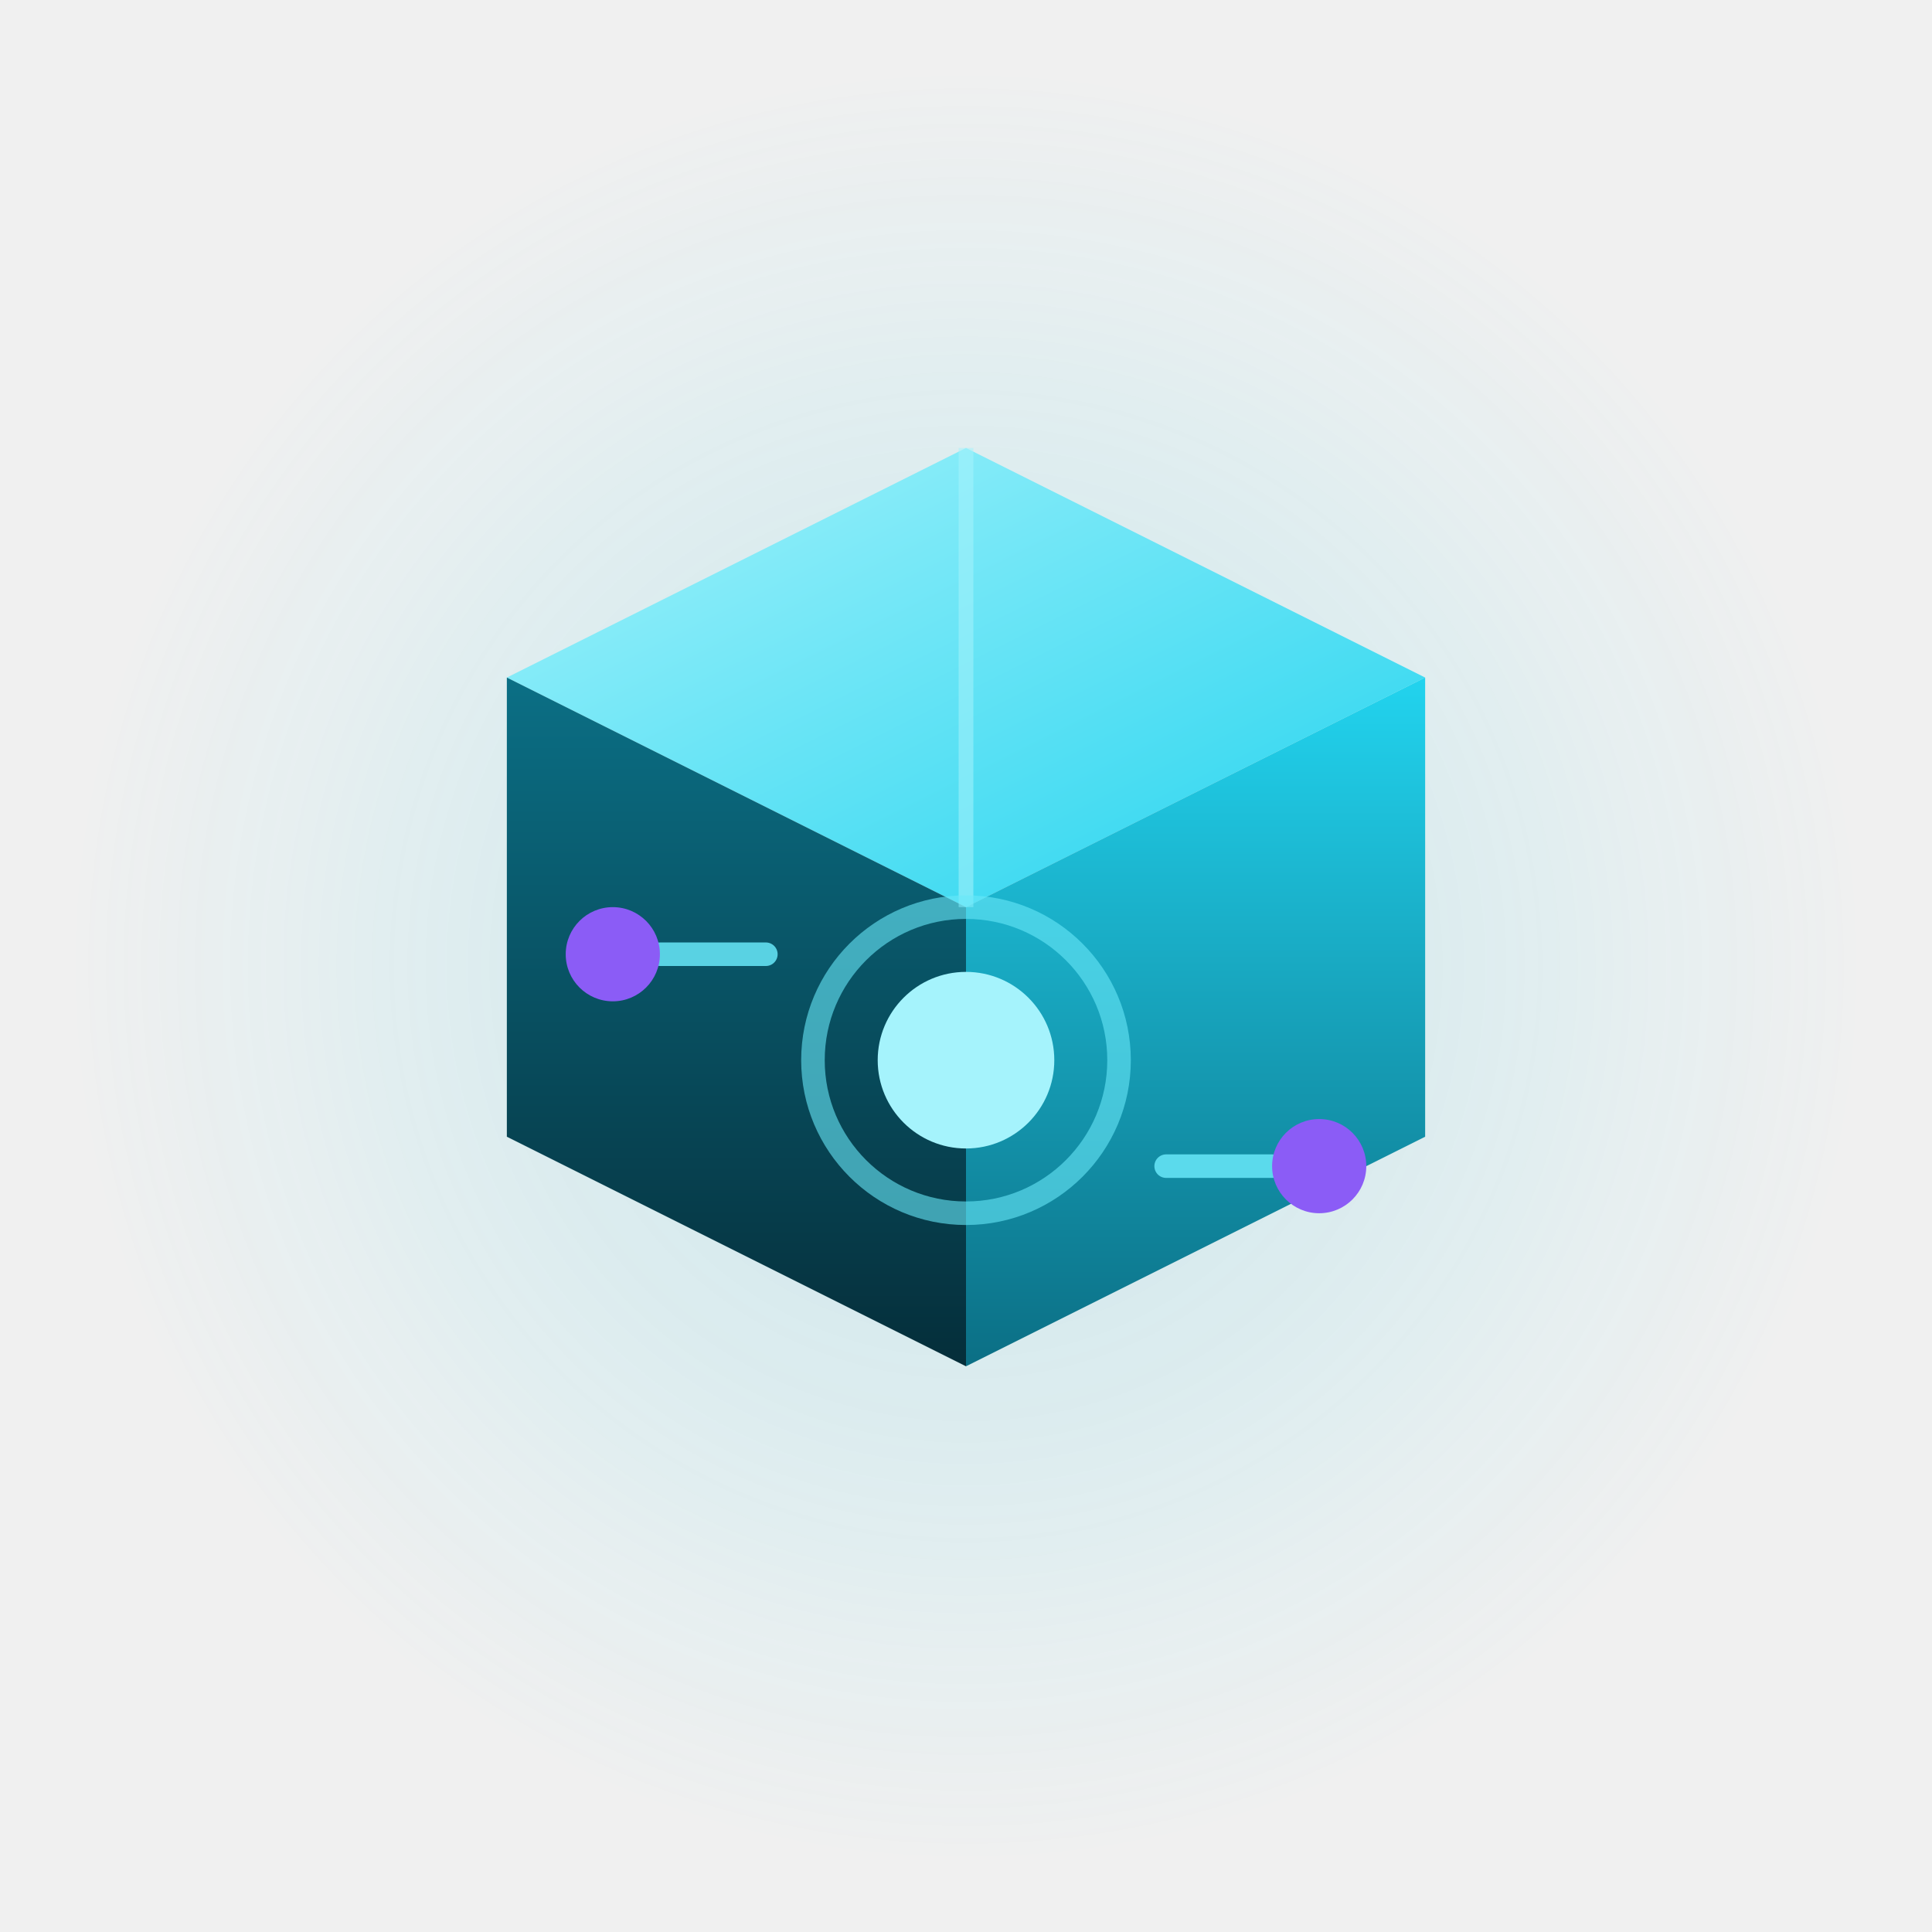
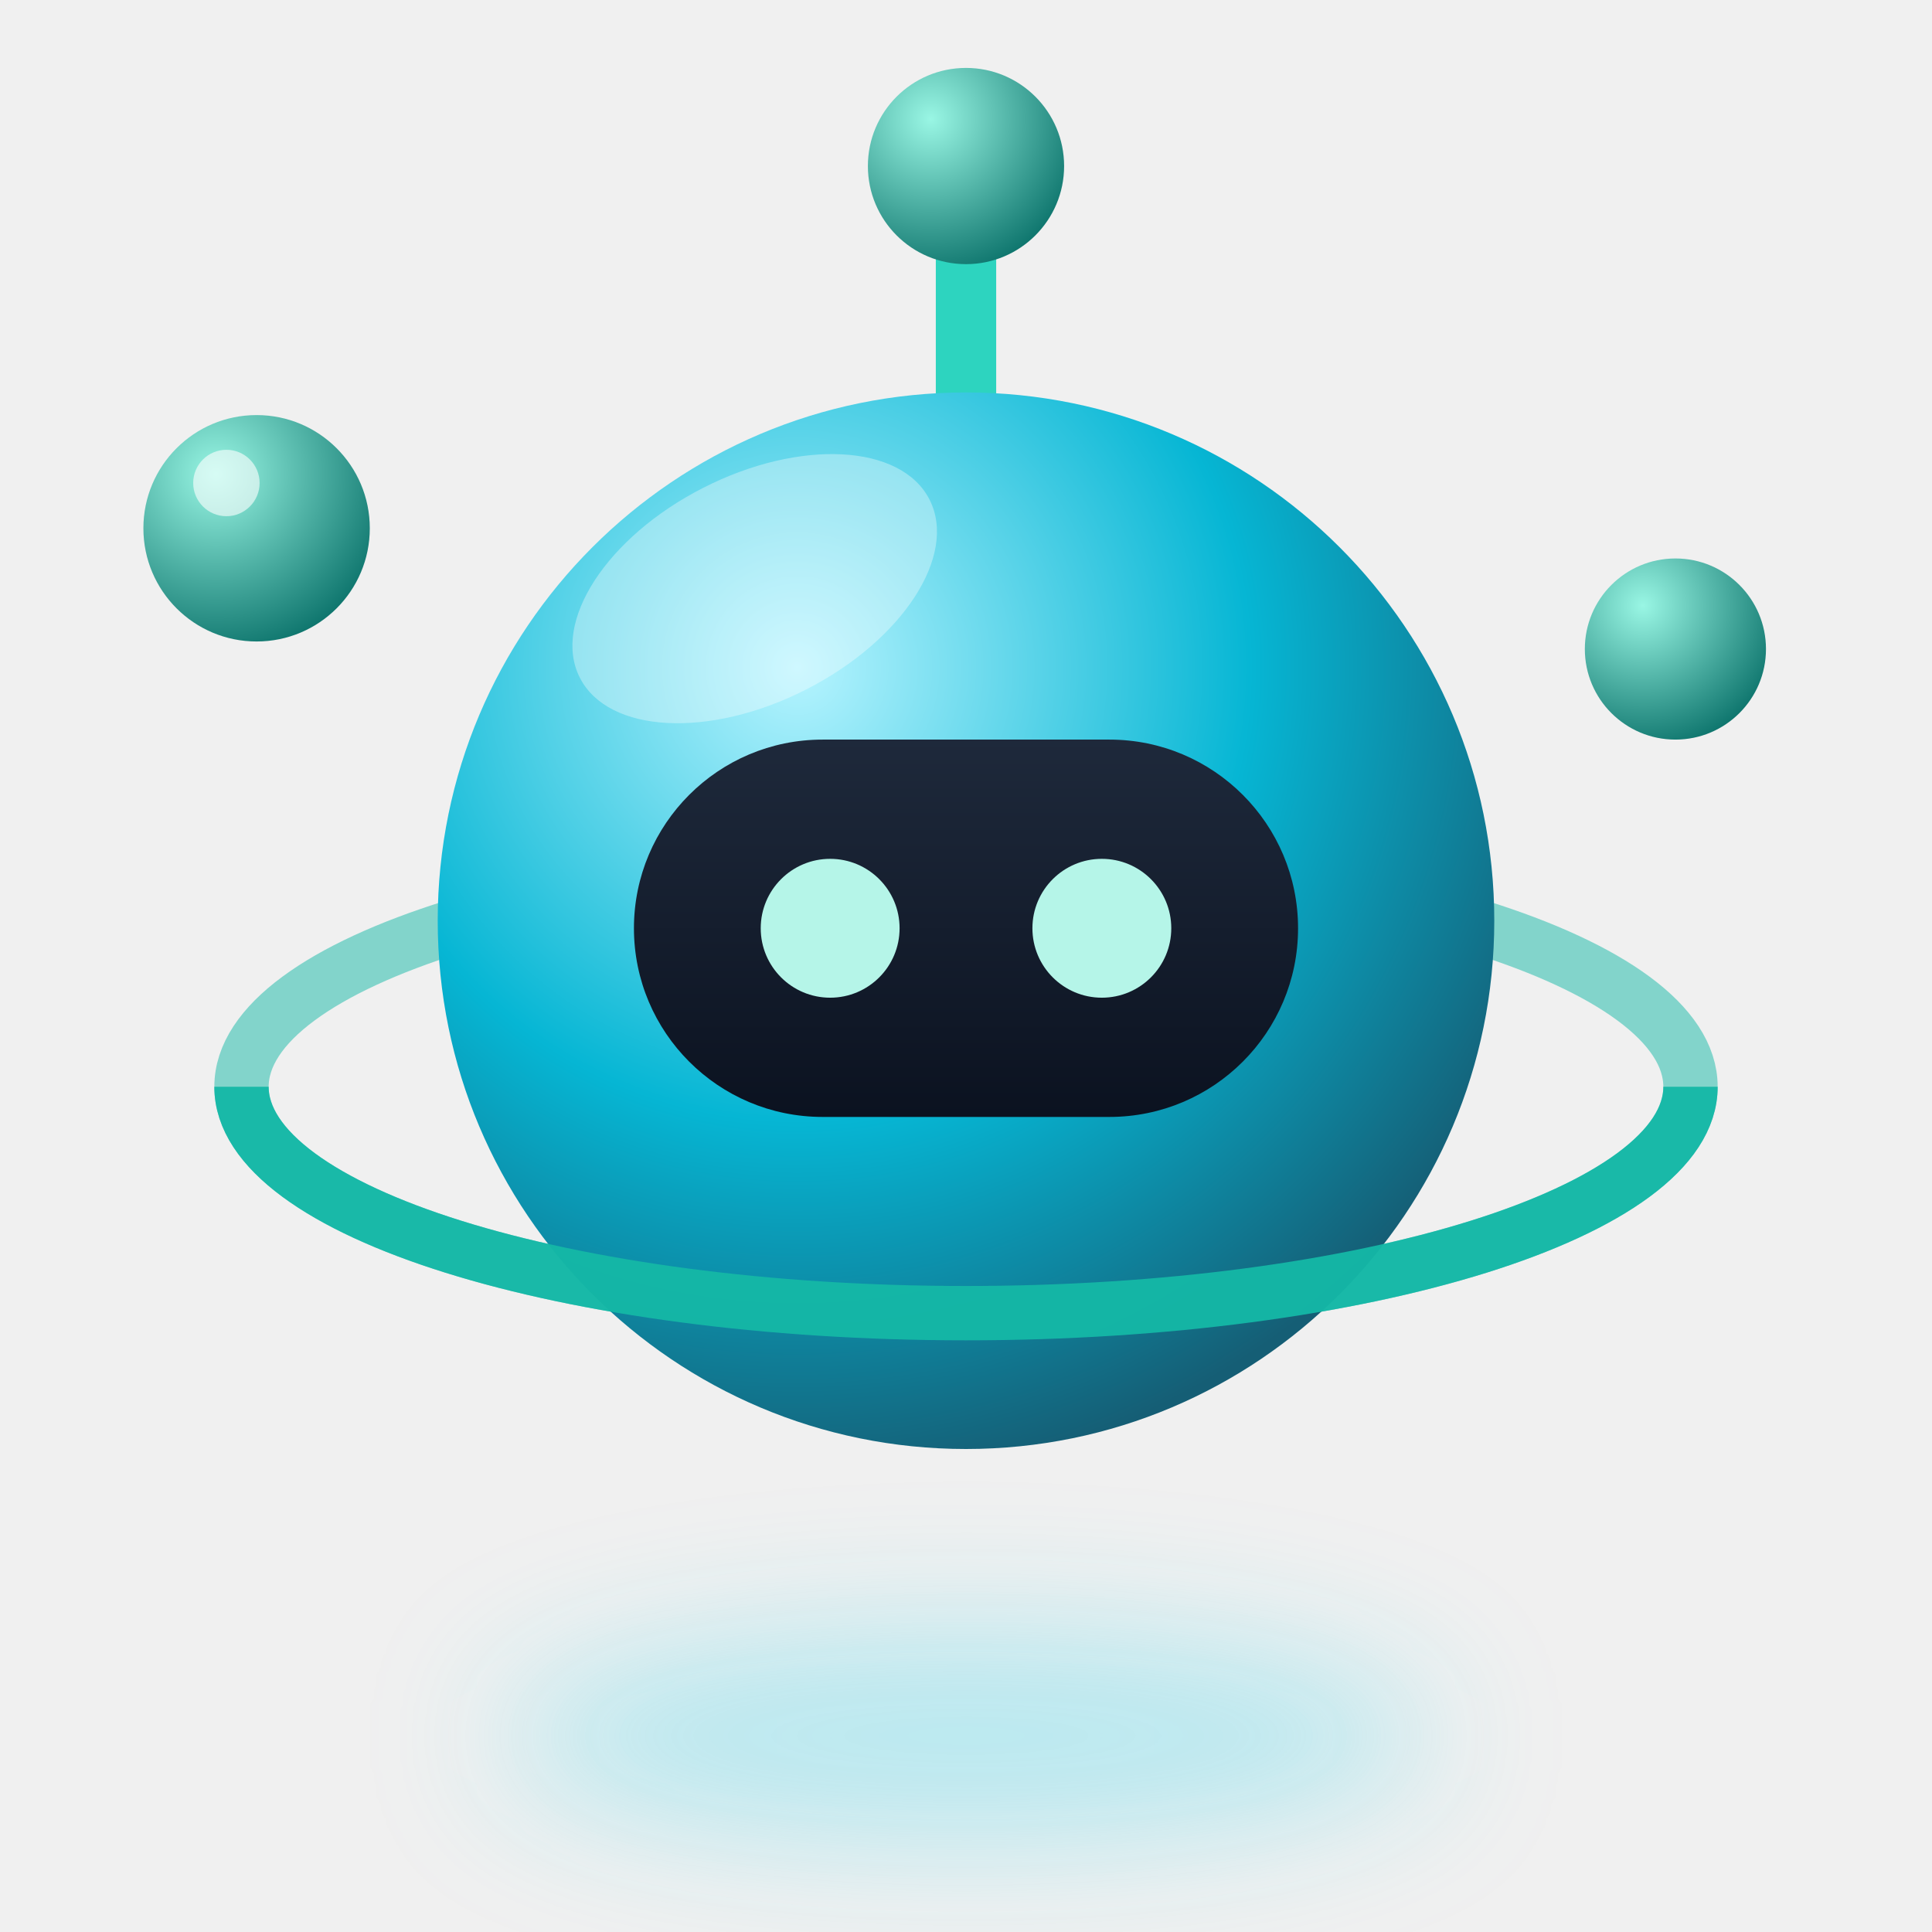
- <svg xmlns="http://www.w3.org/2000/svg" viewBox="0 0 256 256" width="256" height="256" fill="none">
+ <svg xmlns="http://www.w3.org/2000/svg" viewBox="0 0 128 128" width="256" height="256" fill="none">
  <defs>
-     <linearGradient id="ag-top" x1="0" y1="0" x2="1" y2="1">
-       <stop offset="0" stop-color="#a5f3fc" />
-       <stop offset="1" stop-color="#22d3ee" />
+     <radialGradient id="ai-orb" cx="34%" cy="26%" r="78%">
+       <stop offset="0" stop-color="#b6f4ff" />
+       <stop offset=".55" stop-color="#06b6d4" />
+       <stop offset="1" stop-color="#155e75" />
+     </radialGradient>
+     <radialGradient id="ai-sm" cx="32%" cy="26%" r="80%">
+       <stop offset="0" stop-color="#99f6e4" />
+       <stop offset="1" stop-color="#0f766e" />
+     </radialGradient>
+     <linearGradient id="ai-visor" x1="0" y1="0" x2="0" y2="1">
+       <stop offset="0" stop-color="#1e293b" />
+       <stop offset="1" stop-color="#0b1220" />
    </linearGradient>
-     <linearGradient id="ag-face" x1="0" y1="0" x2="0" y2="1">
-       <stop offset="0" stop-color="#22d3ee" />
-       <stop offset="1" stop-color="#0b6f85" />
-     </linearGradient>
-     <linearGradient id="ag-side" x1="0" y1="0" x2="0" y2="1">
-       <stop offset="0" stop-color="#0b6f85" />
-       <stop offset="1" stop-color="#052e3a" />
-     </linearGradient>
-     <linearGradient id="ag-vio" x1="0" y1="0" x2="1" y2="1">
-       <stop offset="0" stop-color="#c4b5fd" />
-       <stop offset="1" stop-color="#8b5cf6" />
-     </linearGradient>
-     <radialGradient id="ag-glow" cx="0.5" cy="0.5" r="0.5">
-       <stop offset="0" stop-color="#0891b2" stop-opacity="0.18" />
-       <stop offset="0.6" stop-color="#22d3ee" stop-opacity="0.08" />
-       <stop offset="1" stop-color="#22d3ee" stop-opacity="0" />
-     </radialGradient>
+     <filter id="ai-sh" x="-70%" y="-70%" width="240%" height="240%">
+       <feGaussianBlur stdDeviation="4.5" />
+     </filter>
  </defs>
-   <circle cx="128" cy="128" r="118" fill="url(#ag-glow)" />
-   <g transform="translate(128,128) scale(0.78) translate(-128.0,-128.0)">
-     <polygon points="128.0,40.0 206.0,79.0 128.0,118.0 50.0,79.0" fill="url(#ag-top)" />
-     <polygon points="50.0,79.0 128.0,118.0 128.0,196.0 50.0,157.0" fill="url(#ag-side)" />
-     <polygon points="206.0,79.0 128.0,118.0 128.0,196.0 206.0,157.0" fill="url(#ag-face)" />
-     <polyline points="128.0,40.0 128.0,118.0" stroke="#a5f3fc" stroke-width="2.5" opacity="0.55" fill="none" />
-     <circle cx="128" cy="144" r="15" fill="#a5f3fc" />
-     <circle cx="128" cy="144" r="26" stroke="#67e8f9" stroke-width="4" opacity="0.6" fill="none" />
-     <g stroke="#67e8f9" stroke-width="4" stroke-linecap="round" opacity="0.85">
-       <path d="M76 126 h18" />
-       <path d="M162 162 h18" />
-     </g>
-     <circle cx="68" cy="126" r="8" fill="#8b5cf6" />
-     <circle cx="188" cy="162" r="8" fill="#8b5cf6" />
-   </g>
+   <ellipse cx="64" cy="115" rx="31" ry="7" fill="#22d3ee" opacity=".28" filter="url(#ai-sh)" />
+   <ellipse cx="64" cy="72" rx="48" ry="15" fill="none" stroke="#14b8a6" stroke-width="3.6" opacity=".5" />
+   <path d="M64 30V16" stroke="#2dd4bf" stroke-width="4" stroke-linecap="round" />
+   <circle cx="64" cy="11" r="6.5" fill="url(#ai-sm)" />
+   <circle cx="64" cy="61" r="35" fill="url(#ai-orb)" />
+   <path d="M16 72A48 15 0 0 0 112 72" stroke="#14b8a6" stroke-width="3.6" opacity=".95" fill="none" />
+   <rect x="42" y="49" width="44" height="25" rx="12.5" fill="url(#ai-visor)" />
+   <circle cx="55" cy="61.5" r="4.6" fill="#b5f5e8" />
+   <circle cx="73" cy="61.5" r="4.6" fill="#b5f5e8" />
+   <ellipse cx="50" cy="39" rx="13" ry="7.5" fill="#fff" opacity=".34" transform="rotate(-27 50 39)" />
+   <circle cx="17" cy="35" r="7.5" fill="url(#ai-sm)" />
+   <circle cx="111" cy="43" r="6" fill="url(#ai-sm)" />
+   <circle cx="15" cy="32" r="2.2" fill="#fff" opacity=".6" />
</svg>
